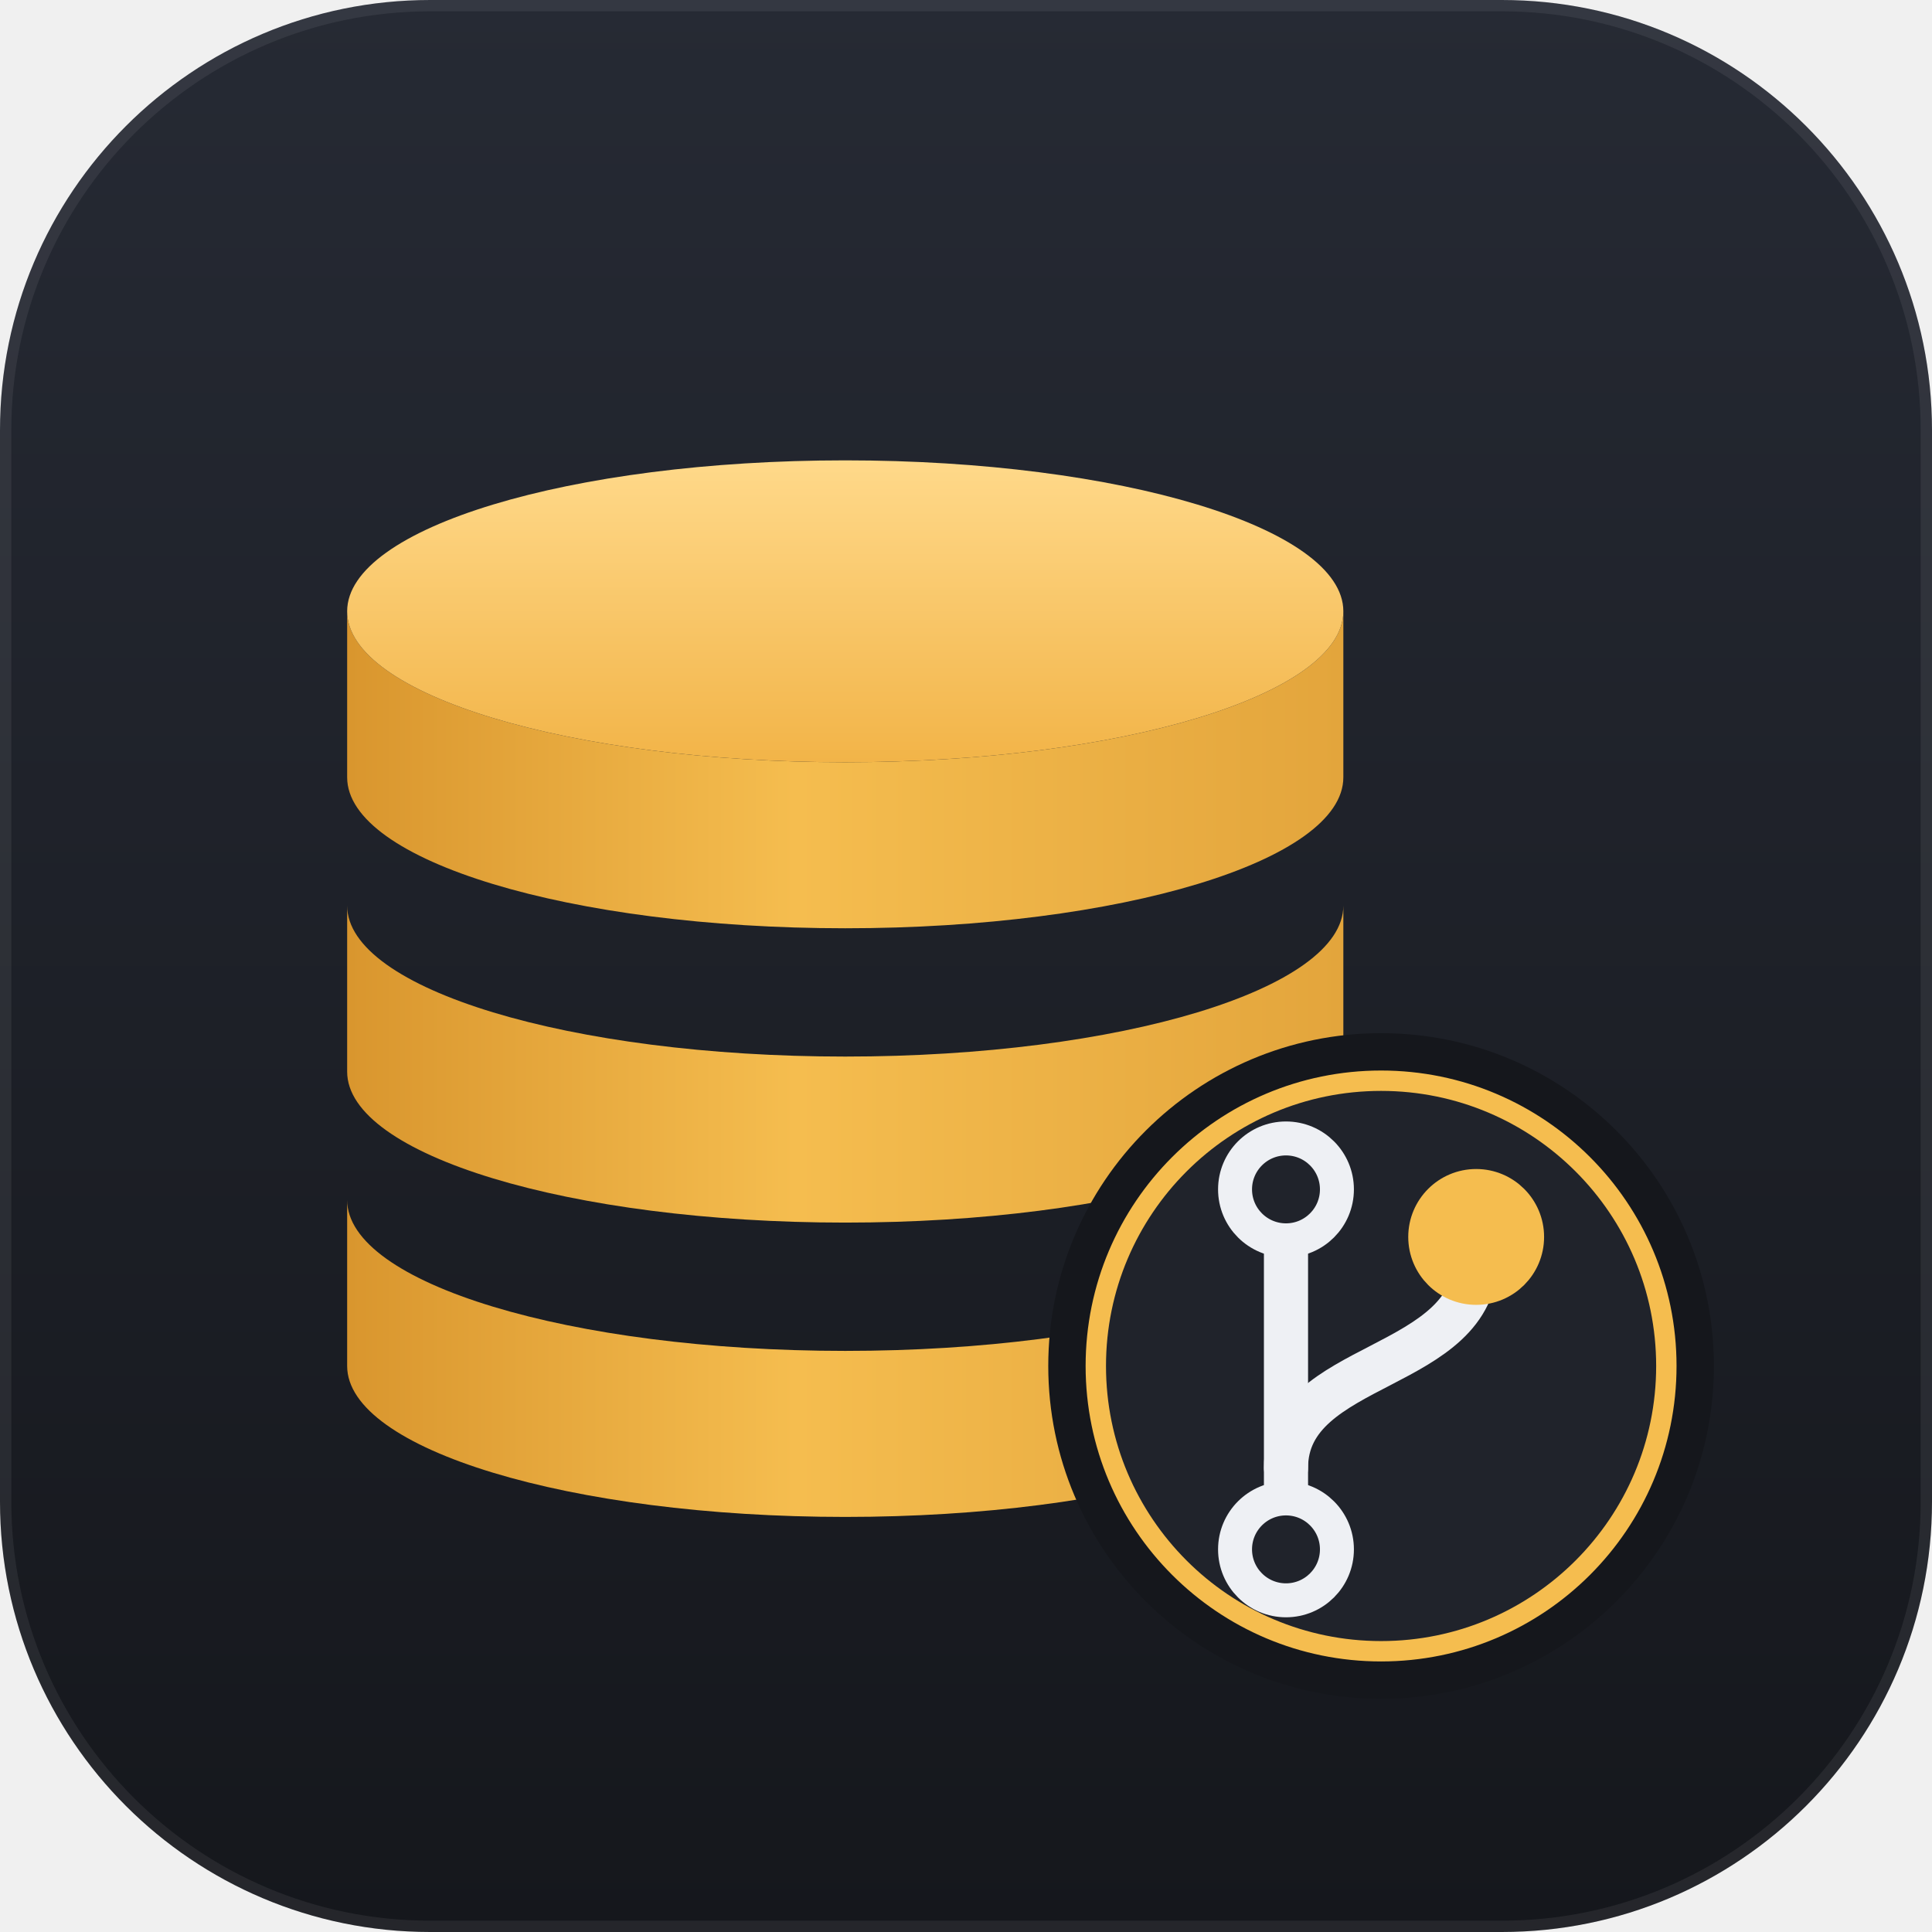
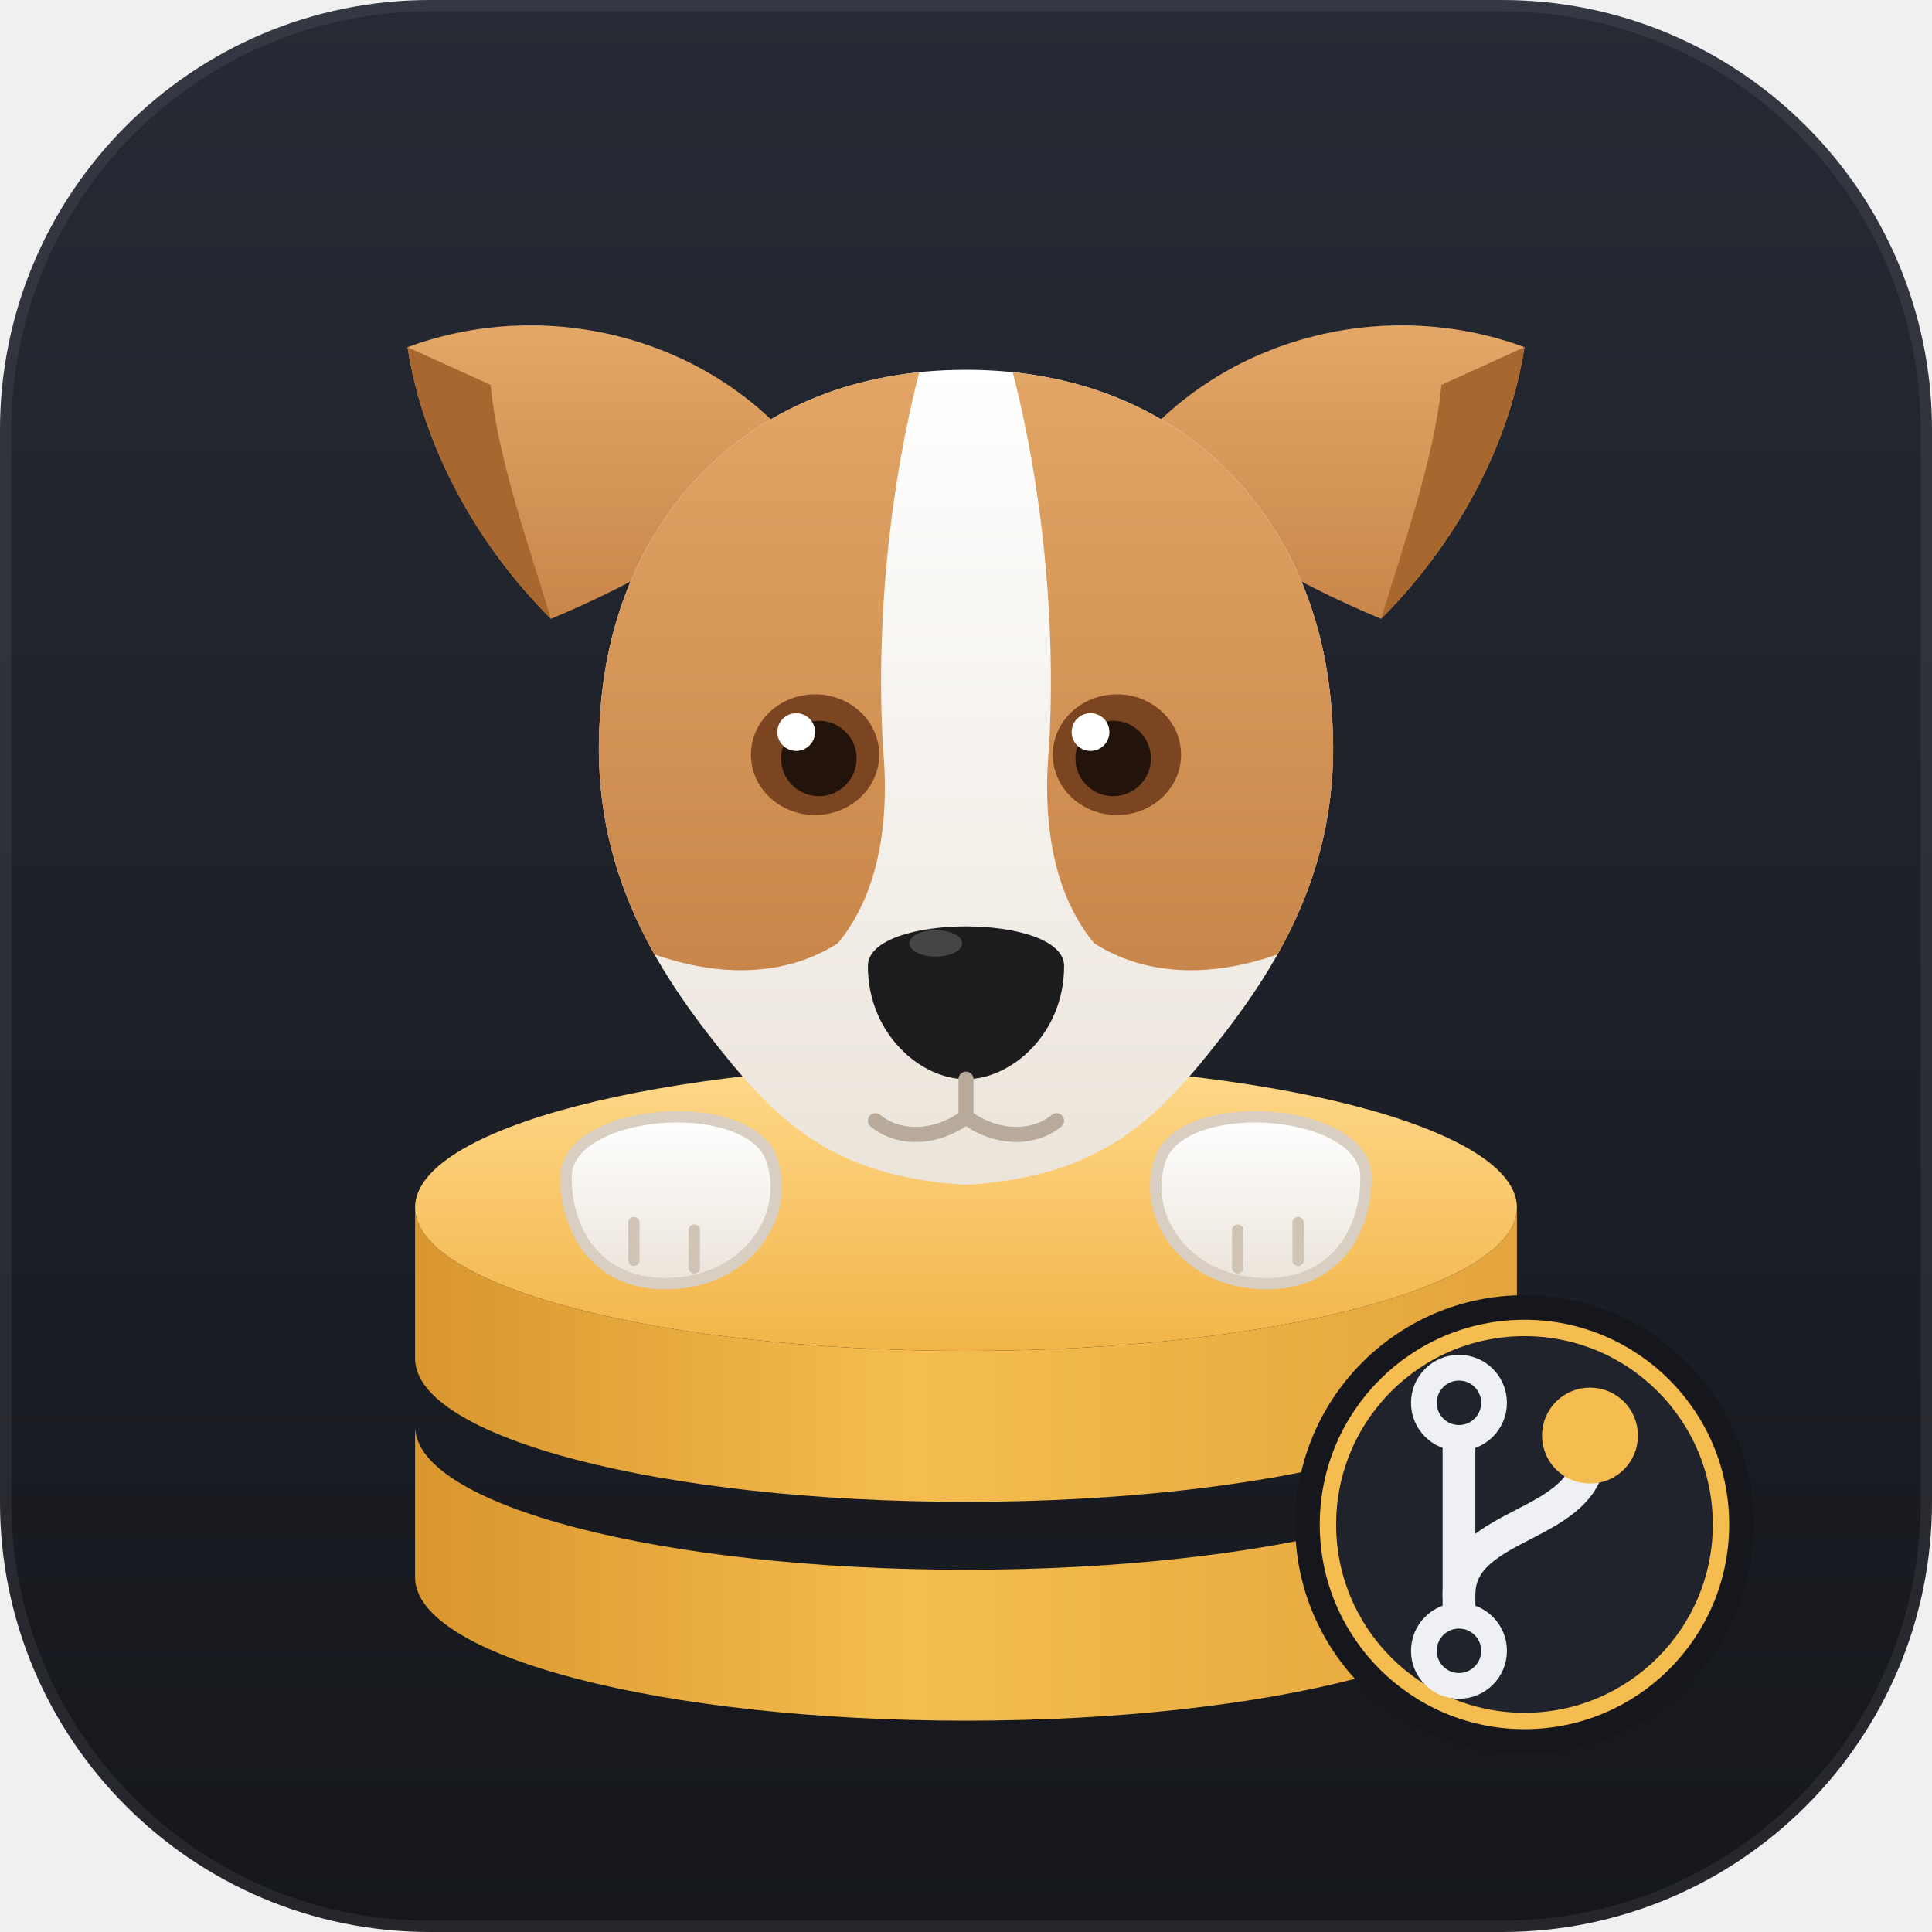
<svg xmlns="http://www.w3.org/2000/svg" viewBox="0 0 512 512" width="512" height="512">
  <defs>
    <linearGradient id="tile" x1="0" y1="0" x2="0" y2="1">
      <stop offset="0" stop-color="#262a34" />
      <stop offset="1" stop-color="#15171c" />
    </linearGradient>
    <linearGradient id="body" x1="0" y1="0" x2="1" y2="0">
      <stop offset="0" stop-color="#d9962e" />
      <stop offset="0.45" stop-color="#f5bd4f" />
      <stop offset="1" stop-color="#e3a53c" />
    </linearGradient>
    <linearGradient id="top" x1="0" y1="0" x2="0" y2="1">
      <stop offset="0" stop-color="#ffd98a" />
      <stop offset="1" stop-color="#f2b448" />
    </linearGradient>
+     <linearGradient id="fur" x1="0" y1="0" x2="0" y2="1">
+       <stop offset="0" stop-color="#ffffff" />
+       <stop offset="1" stop-color="#ebe4da" />
+     </linearGradient>
+     <linearGradient id="tan" x1="0" y1="0" x2="0" y2="1">
+       <stop offset="0" stop-color="#e3a767" />
+       <stop offset="1" stop-color="#c9864a" />
+     </linearGradient>
+     <clipPath id="head">
+       <path id="head-shape" d="M256 104 C314 104 350 144 353 196 C356 238 336 266 318 288 C303 306 288 318 256 320 C224 318 209 306 194 288 C176 266 156 238 159 196 C162 144 198 104 256 104 Z" />
+     </clipPath>
  </defs>
  <rect x="0" y="0" width="512" height="512" rx="114" fill="url(#tile)" />
  <rect x="1.5" y="1.5" width="509" height="509" rx="112.5" fill="none" stroke="#ffffff" stroke-opacity="0.07" stroke-width="3" />
-   <g>
-     <path d="M92 318 v44 a132 40 0 0 0 264 0 v-44 a132 40 0 0 1 -264 0 z" fill="url(#body)" />
-     <path d="M92 240 v44 a132 40 0 0 0 264 0 v-44 a132 40 0 0 1 -264 0 z" fill="url(#body)" />
-     <path d="M92 162 v44 a132 40 0 0 0 264 0 v-44 a132 40 0 0 1 -264 0 z" fill="url(#body)" />
-     <ellipse cx="224" cy="162" rx="132" ry="40" fill="url(#top)" />
+   <g transform="translate(0 -6)">
+     <path d="M110 384 v40 a146 38 0 0 0 292 0 v-40 a146 38 0 0 1 -292 0 z" fill="url(#body)" />
+     <path d="M110 326 v40 a146 38 0 0 0 292 0 v-40 a146 38 0 0 1 -292 0 z" fill="url(#body)" />
+     <ellipse cx="256" cy="326" rx="146" ry="38" fill="url(#top)" />
+     <g id="ear">
+       <path d="M214 128 C190 96 146 84 108 98 C112 124 126 150 146 170 C170 160 194 146 214 128 Z" fill="url(#tan)" />
+       <path d="M108 98 C112 124 126 150 146 170 C140 150 132 128 130 108 Z" fill="#a8672f" />
+     </g>
+     <use href="#ear" transform="translate(512 0) scale(-1 1)" />
+     <use href="#head-shape" fill="url(#fur)" />
+     <g clip-path="url(#head)">
+       <path d="M246 96 C236 130 232 170 234 204 C236 226 232 244 222 256 C200 270 170 262 146 244 L146 96 Z" fill="url(#tan)" />
+       <path d="M266 96 C276 130 280 170 278 204 C276 226 280 244 290 256 C312 270 342 262 366 244 L366 96 Z" fill="url(#tan)" />
+     </g>
+     <g>
+       <ellipse cx="216" cy="206" rx="17" ry="16" fill="#7a4520" />
+       <ellipse cx="296" cy="206" rx="17" ry="16" fill="#7a4520" />
+       <circle cx="217" cy="207" r="10" fill="#22140b" />
+       <circle cx="295" cy="207" r="10" fill="#22140b" />
+       <circle cx="211" cy="200" r="5" fill="#ffffff" />
+       <circle cx="289" cy="200" r="5" fill="#ffffff" />
+     </g>
+     <path d="M230 262 C230 248 282 248 282 262 C282 280 268 292 256 292 C244 292 230 280 230 262 Z" fill="#1c1c1f" />
+     <ellipse cx="248" cy="256" rx="7" ry="3.5" fill="#ffffff" fill-opacity="0.18" />
+     <path d="M256 292 v10 M256 302 c-8 6 -18 6 -24 1 M256 302 c8 6 18 6 24 1" fill="none" stroke="#b8ab9b" stroke-width="4" stroke-linecap="round" />
+     <g fill="url(#fur)" stroke="#d8cfc2" stroke-width="3">
+       <path d="M150 318 C150 300 196 296 204 312 C210 326 200 344 180 346 C160 348 150 334 150 318 Z" />
+       <path d="M362 318 C362 300 316 296 308 312 C302 326 312 344 332 346 C352 348 362 334 362 318 Z" />
+     </g>
+     <g stroke="#cfc4b5" stroke-width="3" stroke-linecap="round">
+       <path d="M168 330 v10 M184 332 v10" />
+       <path d="M344 330 v10 M328 332 v10" />
+     </g>
  </g>
-   <g transform="translate(366 362) scale(0.9) translate(-378 -378)">
+   <g transform="translate(404 404) scale(0.62) translate(-378 -378)">
    <circle cx="378" cy="378" r="98" fill="#15171c" />
-     <circle cx="378" cy="378" r="84" fill="#20232b" stroke="#f5bd4f" stroke-width="6" />
-     <g fill="none" stroke="#eef0f4" stroke-width="13" stroke-linecap="round">
+     <circle cx="378" cy="378" r="84" fill="#20232b" stroke="#f5bd4f" stroke-width="7" />
+     <g fill="none" stroke="#eef0f4" stroke-width="14" stroke-linecap="round">
      <path d="M350 330 v96" />
      <path d="M406 346 c0 34 -56 30 -56 62" />
    </g>
-     <g fill="#20232b" stroke="#eef0f4" stroke-width="10">
+     <g fill="#20232b" stroke="#eef0f4" stroke-width="11">
      <circle cx="350" cy="326" r="15" />
      <circle cx="350" cy="432" r="15" />
      <circle cx="406" cy="340" r="15" fill="#f5bd4f" stroke="#f5bd4f" />
    </g>
  </g>
</svg>
